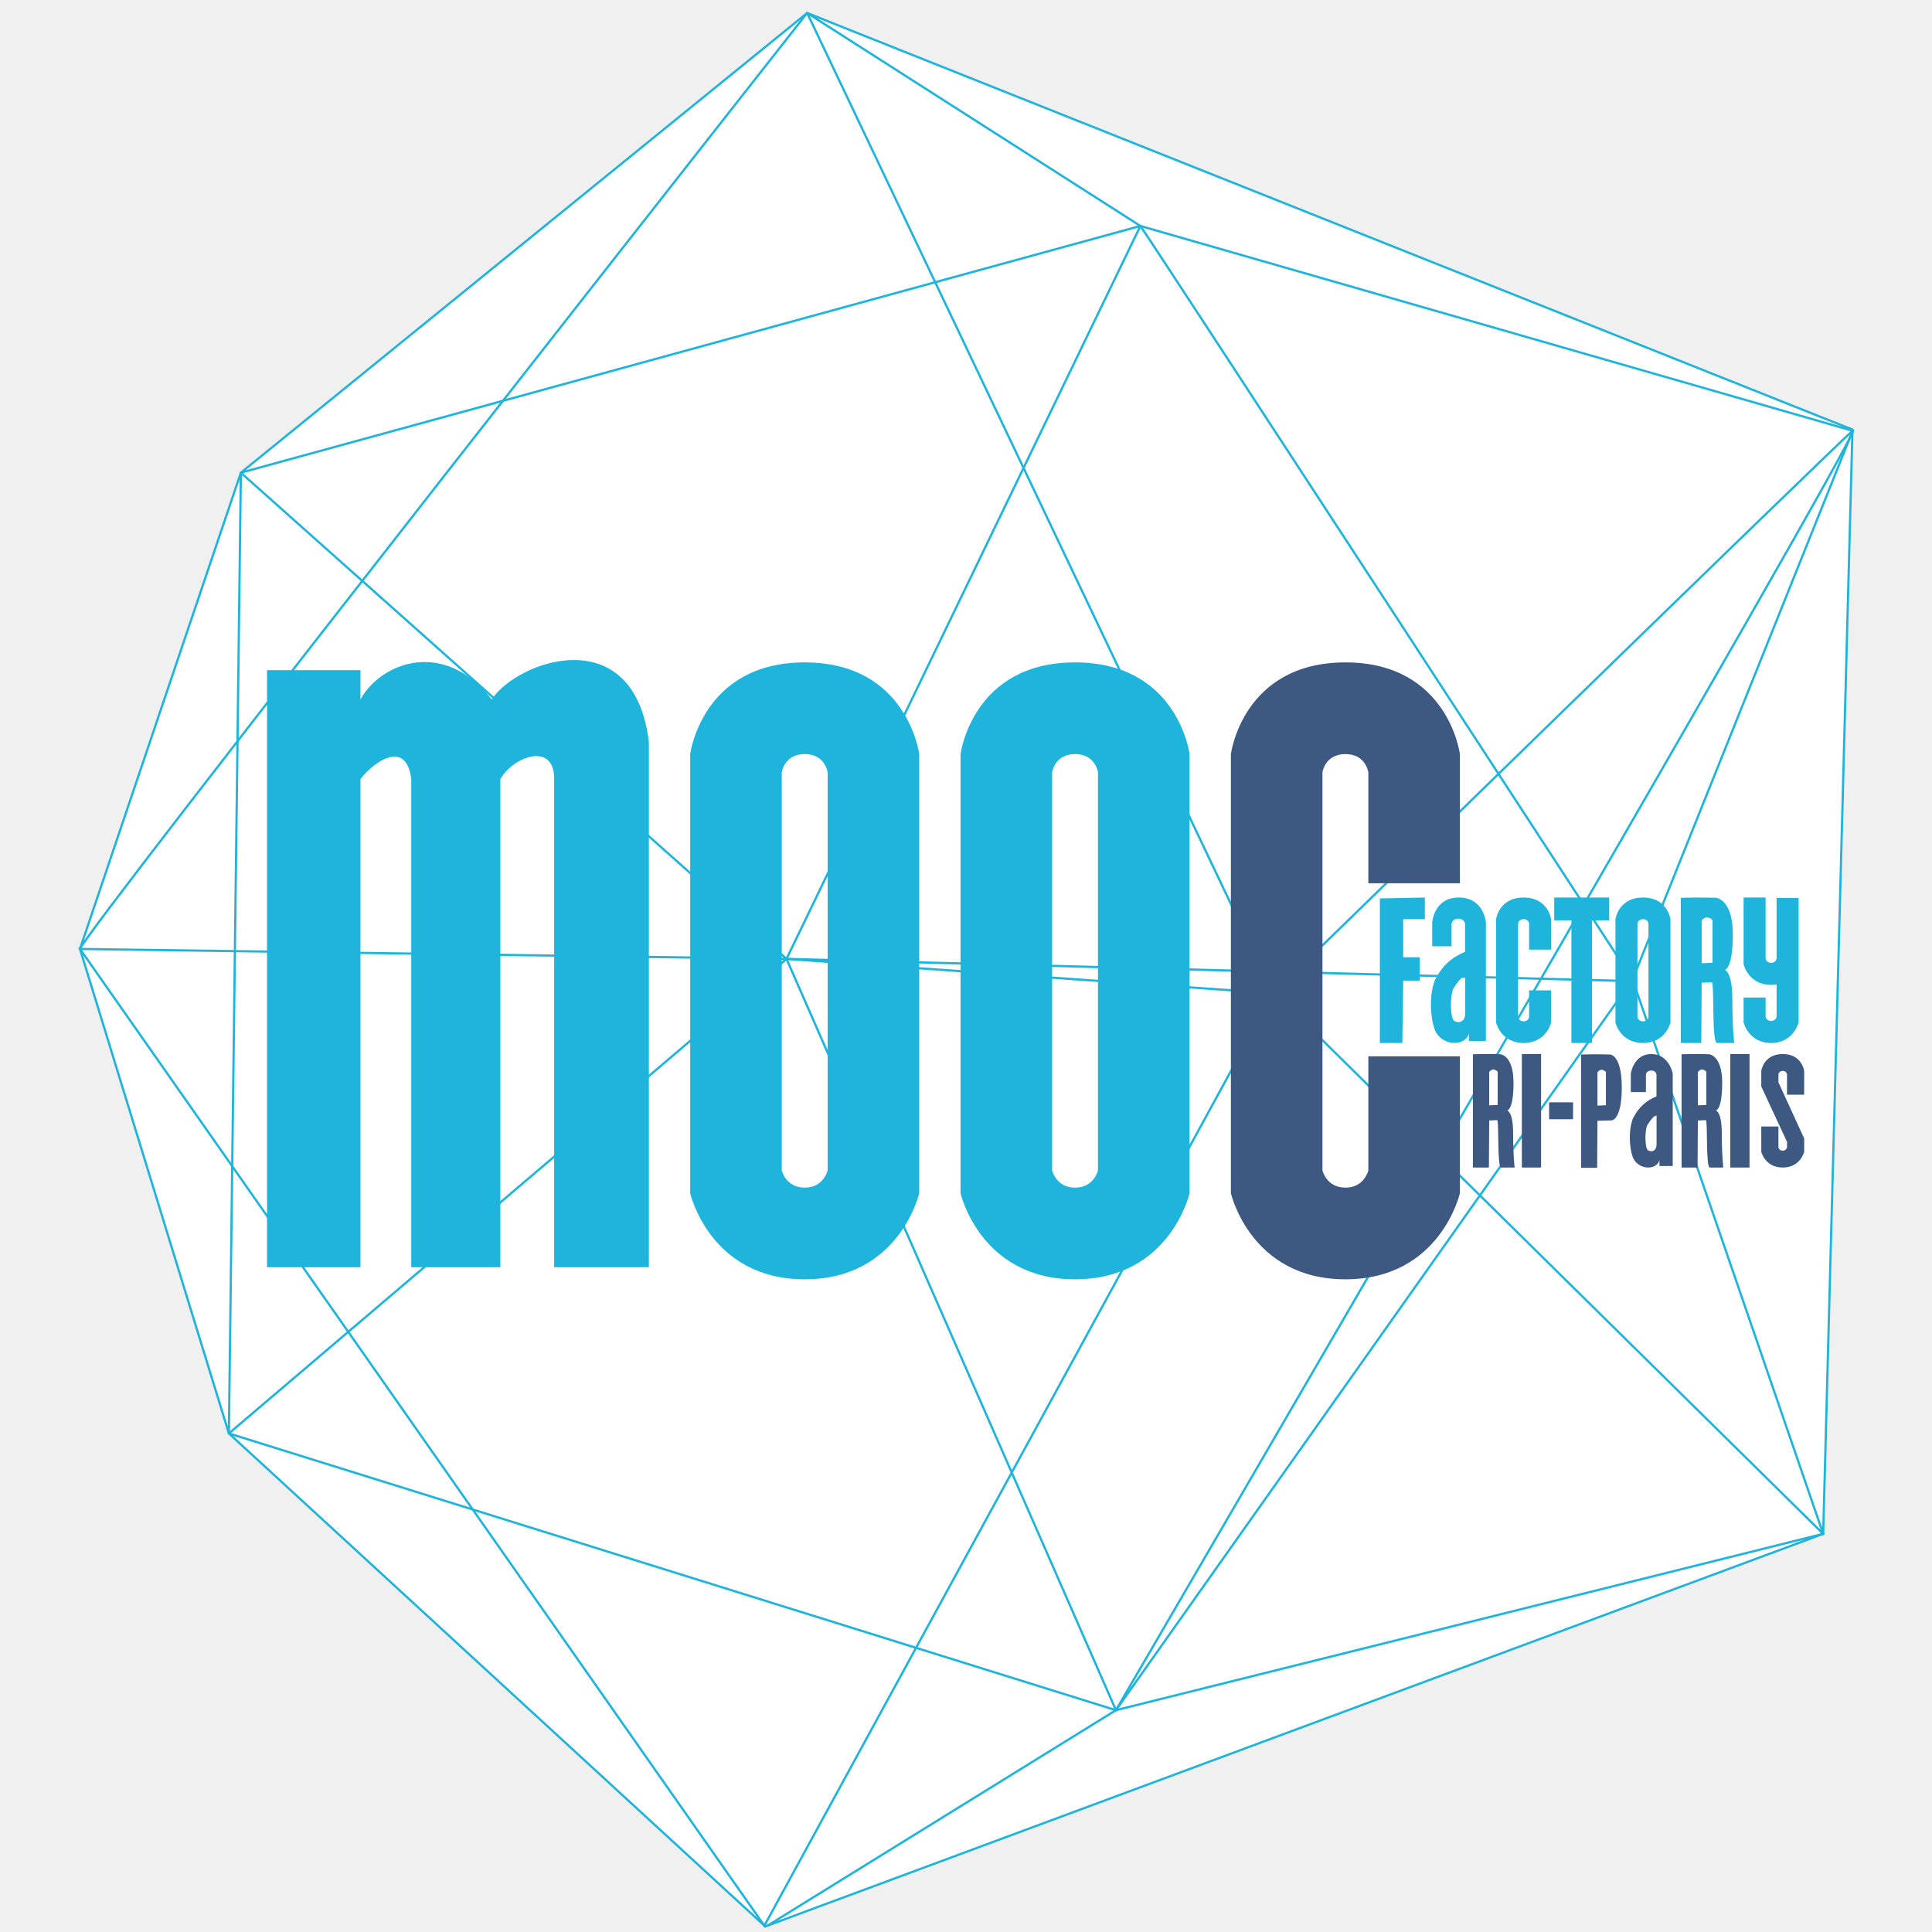
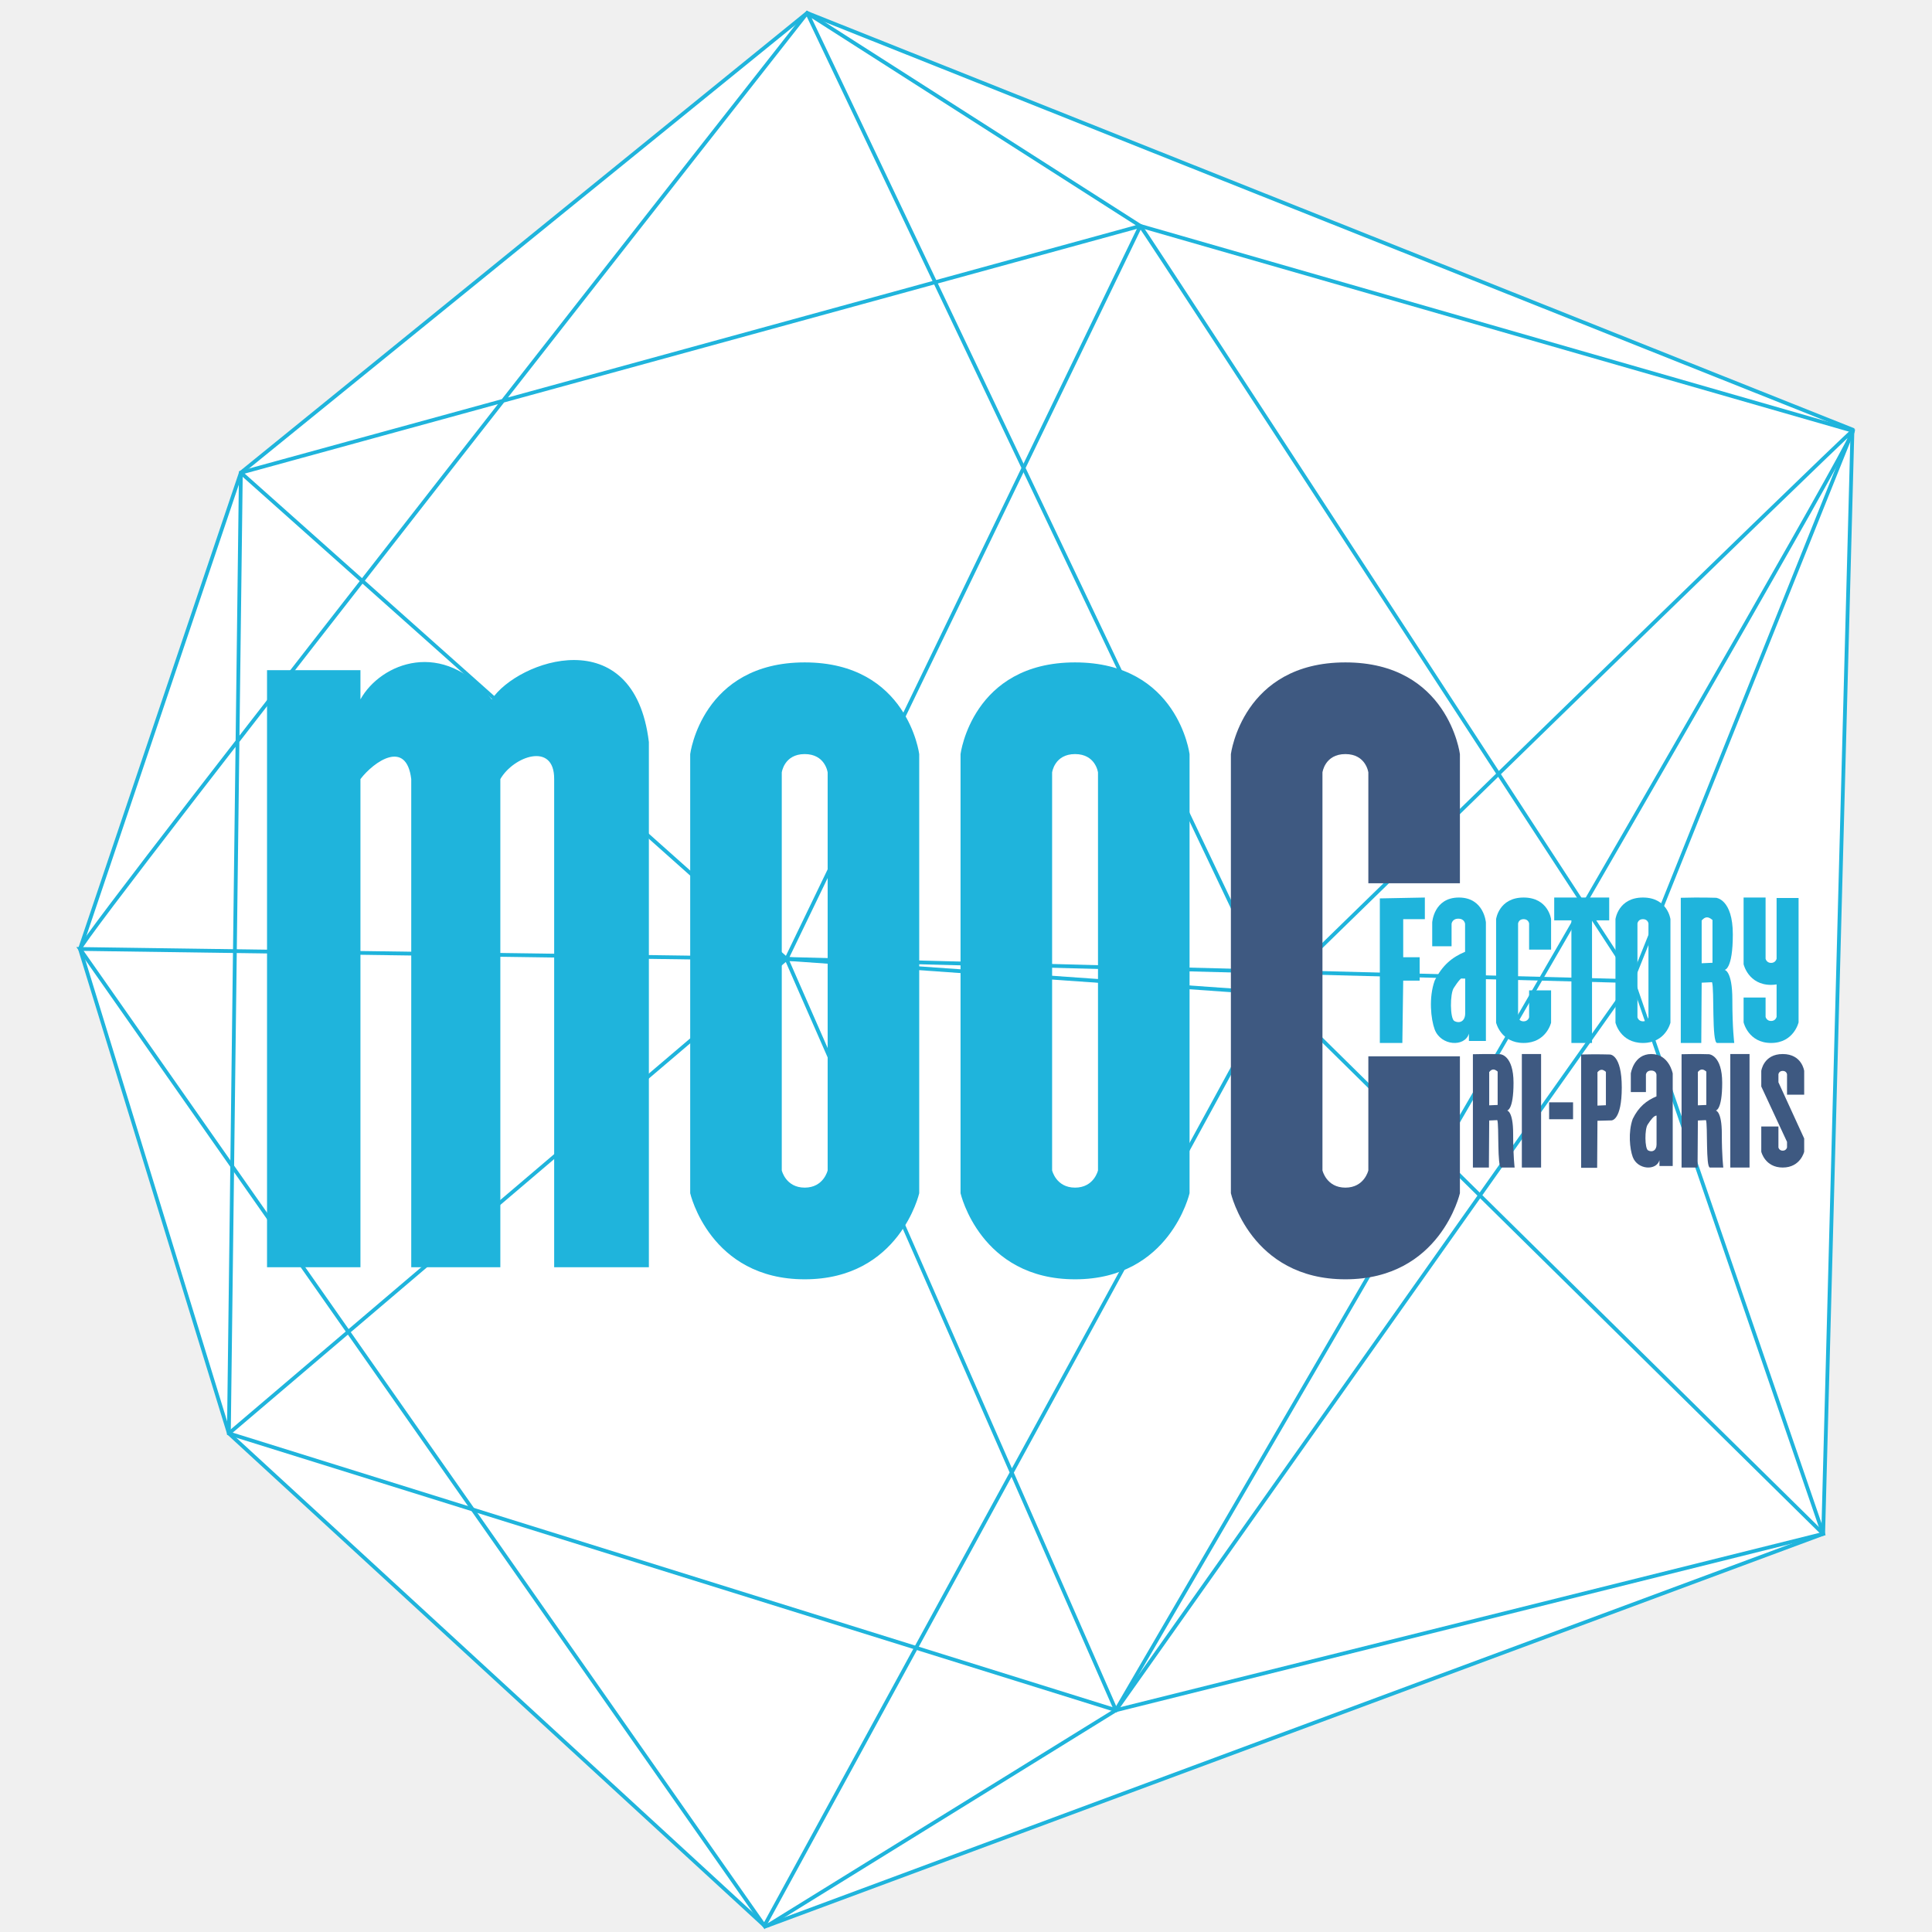
<svg xmlns="http://www.w3.org/2000/svg" id="Calque_1" data-name="Calque 1" viewBox="0 0 512 512" version="1.1" width="512" height="512">
  <defs id="defs3">
    <style id="style5">.cls-1{fill:none;stroke:#73b6e0;stroke-miterlimit:10;stroke-width:0.25px;}.cls-2{font-size:206.13px;}.cls-2,.cls-4{fill:#25b6da;}.cls-2,.cls-4,.cls-5{font-family:Cyclone-Background, Cyclone;}.cls-3,.cls-5{fill:#405981;}.cls-3{letter-spacing:0em;}.cls-4{font-size:49.6px;}.cls-5{font-size:39.81px;}</style>
  </defs>
  <g id="g4514" transform="translate(56.38,40.705)">
    <g id="g4264">
-       <path id="path4623" d="M 7.448,84.565 157.521,-37.264 434.543,73.141 426.782,365.78 146.426,469.826 4.277,339.167 -35.183,210.78 Z" style="fill:#ffffff;fill-rule:evenodd;stroke:#1fb4dc;stroke-width:0.59;stroke-linecap:butt;stroke-linejoin:miter;stroke-miterlimit:4;stroke-dasharray:none;stroke-opacity:1" />
-       <path id="path4625" d="M -35.183,210.78 C -34.373,206.729 157.521,-37.264 157.521,-37.264 L 245.83,19.174 7.448,84.565 4.277,339.167 239.349,412.513 c 0,0 200.112,-343.108 195.251,-339.057 C 429.739,77.507 281.073,222.528 281.073,222.528 L 157.521,-37.264" style="fill:none;fill-rule:evenodd;stroke:#1fb4dc;stroke-width:0.59;stroke-linecap:butt;stroke-linejoin:miter;stroke-miterlimit:4;stroke-dasharray:none;stroke-opacity:1" />
-       <path id="path4627" d="M 7.448,84.565 152.053,213.413 -35.183,210.78 146.179,469.63 281.073,222.528 152.053,213.413 239.349,412.513 426.782,365.78 376.268,218.882 434.6,73.456 245.83,19.174 152.053,213.413 4.277,339.167" style="fill:none;fill-rule:evenodd;stroke:#1fb4dc;stroke-width:0.59;stroke-linecap:butt;stroke-linejoin:miter;stroke-miterlimit:4;stroke-dasharray:none;stroke-opacity:1" />
-       <path id="path4629" d="m 245.83,19.174 c 2.43,3.241 130.438,199.707 130.438,199.707 l -136.919,193.631 -92.359,57.117" style="fill:none;fill-rule:evenodd;stroke:#1fb4dc;stroke-width:0.59;stroke-linecap:butt;stroke-linejoin:miter;stroke-miterlimit:4;stroke-dasharray:none;stroke-opacity:1" />
-       <path id="path4633" d="m 152.053,213.413 223.405,5.874" style="fill:none;fill-rule:evenodd;stroke:#1fb4dc;stroke-width:0.59;stroke-linecap:butt;stroke-linejoin:miter;stroke-miterlimit:4;stroke-dasharray:none;stroke-opacity:1" />
-       <path id="path4635" d="M 281.478,222.528 426.782,365.78" style="fill:none;fill-rule:evenodd;stroke:#1fb4dc;stroke-width:0.59;stroke-linecap:butt;stroke-linejoin:miter;stroke-miterlimit:4;stroke-dasharray:none;stroke-opacity:1" />
+       <path id="path4623" d="M 7.448,84.565 157.521,-37.264 434.543,73.141 426.782,365.78 146.426,469.826 4.277,339.167 -35.183,210.78 Z" style="fill:#ffffff;fill-rule:evenodd;stroke:#1fb4dc;stroke-width:1.0;stroke-linecap:butt;stroke-linejoin:miter;stroke-miterlimit:4;stroke-dasharray:none;stroke-opacity:1" />
+       <path id="path4625" d="M -35.183,210.78 C -34.373,206.729 157.521,-37.264 157.521,-37.264 L 245.83,19.174 7.448,84.565 4.277,339.167 239.349,412.513 c 0,0 200.112,-343.108 195.251,-339.057 C 429.739,77.507 281.073,222.528 281.073,222.528 L 157.521,-37.264" style="fill:none;fill-rule:evenodd;stroke:#1fb4dc;stroke-width:1.0;stroke-linecap:butt;stroke-linejoin:miter;stroke-miterlimit:4;stroke-dasharray:none;stroke-opacity:1" />
+       <path id="path4627" d="M 7.448,84.565 152.053,213.413 -35.183,210.78 146.179,469.63 281.073,222.528 152.053,213.413 239.349,412.513 426.782,365.78 376.268,218.882 434.6,73.456 245.83,19.174 152.053,213.413 4.277,339.167" style="fill:none;fill-rule:evenodd;stroke:#1fb4dc;stroke-width:1.0;stroke-linecap:butt;stroke-linejoin:miter;stroke-miterlimit:4;stroke-dasharray:none;stroke-opacity:1" />
+       <path id="path4629" d="m 245.83,19.174 c 2.43,3.241 130.438,199.707 130.438,199.707 l -136.919,193.631 -92.359,57.117" style="fill:none;fill-rule:evenodd;stroke:#1fb4dc;stroke-width:1.0;stroke-linecap:butt;stroke-linejoin:miter;stroke-miterlimit:4;stroke-dasharray:none;stroke-opacity:1" />
+       <path id="path4633" d="m 152.053,213.413 223.405,5.874" style="fill:none;fill-rule:evenodd;stroke:#1fb4dc;stroke-width:1.0;stroke-linecap:butt;stroke-linejoin:miter;stroke-miterlimit:4;stroke-dasharray:none;stroke-opacity:1" />
+       <path id="path4635" d="M 281.478,222.528 426.782,365.78" style="fill:none;fill-rule:evenodd;stroke:#1fb4dc;stroke-width:1.0;stroke-linecap:butt;stroke-linejoin:miter;stroke-miterlimit:4;stroke-dasharray:none;stroke-opacity:1" />
    </g>
    <g id="g4225">
      <path id="path4461" d="m 14.386,295.129 24.756,0 0,-129.37 c 3.575,-4.675 12.169,-10.646 13.462,0 l 0,129.37 23.611,0 0,-129.37 c 3.455,-6.032 14.337,-9.982 14.265,0 l 0,129.37 25.098,0 0,-139.181 c -3.918,-32.528 -34.779,-21.67 -41.645,-11.313 -12.783,-16.301 -29.423,-9.685 -34.791,0 l 0,-7.739 -24.756,0 z" style="fill:#1fb4dc;fill-opacity:1;fill-rule:evenodd;stroke:none;stroke-width:1px;stroke-linecap:butt;stroke-linejoin:miter;stroke-opacity:1" />
      <path id="path4463" d="m 156.876,134.839 c -27.265,0 -30.347,24.303 -30.347,24.303 l 0,116.365 c 0,0 5.187,22.817 30.347,22.817 25.159,0 30.347,-22.817 30.347,-22.817 l 0,-116.365 c 0,0 -3.082,-24.303 -30.347,-24.303 z m 0,24.295 c 5.463,0 6.081,4.869 6.081,4.869 l 0,105.454 c 0,0 -1.04,4.572 -6.081,4.572 -5.041,0 -6.079,-4.572 -6.079,-4.572 l 0,-105.454 c 0,0 0.616,-4.869 6.079,-4.869 z" style="fill:#1fb4dc;fill-opacity:1;fill-rule:evenodd;stroke:none;stroke-width:1px;stroke-linecap:butt;stroke-linejoin:miter;stroke-opacity:1" />
      <path style="fill:#1fb4dc;fill-opacity:1;fill-rule:evenodd;stroke:none;stroke-width:1px;stroke-linecap:butt;stroke-linejoin:miter;stroke-opacity:1" d="m 228.52,134.839 c -27.265,0 -30.347,24.303 -30.347,24.303 l 0,116.365 c 0,0 5.187,22.817 30.347,22.817 25.159,0 30.346,-22.817 30.346,-22.817 l 0,-116.365 c 0,0 -3.082,-24.303 -30.346,-24.303 z m 0,24.295 c 5.463,0 6.081,4.869 6.081,4.869 l 0,105.454 c 0,0 -1.04,4.572 -6.081,4.572 -5.041,0 -6.079,-4.572 -6.079,-4.572 l 0,-105.454 c 0,0 0.616,-4.869 6.079,-4.869 z" id="path4465" />
      <path id="path4467" d="m 300.164,134.839 c -27.265,0 -30.346,24.303 -30.346,24.303 l 0,116.365 c 0,0 5.187,22.817 30.346,22.817 25.159,0 30.347,-22.817 30.347,-22.817 l 0,-36.278 -24.266,0 0,30.229 c 0,0 -1.04,4.572 -6.081,4.572 -5.041,0 -6.079,-4.572 -6.079,-4.572 l 0,-105.454 c 0,0 0.616,-4.869 6.079,-4.869 5.463,0 6.081,4.869 6.081,4.869 l 0,29.364 24.266,0 0,-34.226 c 0,0 -3.082,-24.303 -30.347,-24.303 z" style="fill:#3e5981;fill-opacity:1;fill-rule:evenodd;stroke:none;stroke-width:1px;stroke-linecap:butt;stroke-linejoin:miter;stroke-opacity:1" />
    </g>
    <g id="g4245">
      <path id="path4471" d="m 379.02,197.151 c -6.545,0 -7.285,5.729 -7.285,5.729 l 0,27.432 c 0,0 1.245,5.379 7.285,5.379 6.04,0 7.285,-5.379 7.285,-5.379 l 0,-27.432 c 0,0 -0.74,-5.729 -7.285,-5.729 z m 0,5.727 c 1.311,0 1.46,1.148 1.46,1.148 l 0,24.86 c 0,0 -0.25,1.078 -1.46,1.078 -1.21,0 -1.459,-1.078 -1.459,-1.078 l 0,-24.86 c 0,0 0.148,-1.148 1.459,-1.148 z" style="opacity:1;fill:#1fb4dc;fill-opacity:1;fill-rule:evenodd;stroke:none;stroke-width:1px;stroke-linecap:butt;stroke-linejoin:miter;stroke-opacity:1" />
      <path style="opacity:1;fill:#1fb4dc;fill-opacity:1;fill-rule:evenodd;stroke:none;stroke-width:1px;stroke-linecap:butt;stroke-linejoin:miter;stroke-opacity:1" d="m 347.388,197.151 c -6.545,0 -7.285,5.729 -7.285,5.729 l 0,27.432 c 0,0 1.245,5.379 7.285,5.379 6.04,0 7.285,-5.379 7.285,-5.379 l 0,-8.552 -5.825,0 0,7.126 c 0,0 -0.25,1.078 -1.46,1.078 -1.21,0 -1.459,-1.078 -1.459,-1.078 l 0,-24.86 c 0,0 0.148,-1.148 1.459,-1.148 1.311,0 1.46,1.148 1.46,1.148 l 0,6.922 5.825,0 0,-8.069 c 0,0 -0.74,-5.729 -7.285,-5.729 z" id="path4473" />
      <path id="path4475" d="m 309.291,197.38 0,38.311 5.965,0 0.229,-16.517 4.359,0 0,-6.194 -4.359,0 0,-10.094 5.735,0 0,-5.735 z" style="opacity:1;fill:#1fb4dc;fill-opacity:1;fill-rule:evenodd;stroke:none;stroke-width:1px;stroke-linecap:butt;stroke-linejoin:miter;stroke-opacity:1" />
      <path id="path4477" d="m 330.238,197.151 c -6.668,0 -7.067,6.604 -7.067,6.604 l 0,6.311 5.13,0 0,-5.921 c 0,0 0.105,-1.388 1.79,-1.388 1.685,0 1.79,1.388 1.79,1.388 l 0,7.388 c -3.392,1.411 -6.044,3.549 -8.055,7.632 -1.628,4.523 -0.994,10.259 -0.009,12.922 1.632,4.415 8.015,4.756 9.08,1.127 l 0,1.948 4.501,0 0,-31.408 c 0,0 -0.491,-6.604 -7.159,-6.604 z m 1.672,30.703 c 0,2.027 -1.41,2.775 -2.864,2.026 -1.178,-0.607 -1.208,-7.344 -0.123,-8.823 1.027,-1.58 2.079,-3.009 2.987,-3.009 z" style="opacity:1;fill:#1fb4dc;fill-opacity:1;fill-rule:evenodd;stroke:none;stroke-width:1px;stroke-linecap:butt;stroke-linejoin:miter;stroke-opacity:1" />
      <path id="path4479" d="m 355.505,197.151 0,6.046 4.553,0 0,32.495 5.464,0 0,-32.495 4.553,0 0,-6.046 z" style="opacity:1;fill:#1fb4dc;fill-opacity:1;fill-rule:evenodd;stroke:none;stroke-width:1px;stroke-linecap:butt;stroke-linejoin:miter;stroke-opacity:1" />
      <path id="path4481" d="m 397.322,219.591 c 0.652,1.747 -0.108,16.1 1.352,16.1 l 4.541,0 c 0,0 -0.505,-3.81 -0.505,-11.486 0,-7.676 -2.056,-7.879 -2.056,-7.879 0,0 2.182,-0.016 2.182,-9.405 0,-9.389 -4.452,-9.703 -4.452,-9.703 0,0 -4.109,-0.153 -9.341,0 l 0,38.472 5.434,0 0.103,-15.973 z m -2.742,-16.359 0,11.337 2.868,-0.127 0,-11.337 c -1.212,-1.042 -1.992,-0.865 -2.868,0.127 z" style="opacity:1;fill:#1fb4dc;fill-opacity:1;fill-rule:evenodd;stroke:none;stroke-width:1px;stroke-linecap:butt;stroke-linejoin:miter;stroke-opacity:1" />
      <path id="path4483" d="m 405.692,197.151 0,17.679 c 0,0 1.245,5.47 7.285,5.47 0.526,0 1.004,-0.054 1.459,-0.129 l 0,8.601 c 0,0 -0.249,1.095 -1.459,1.095 -1.21,0 -1.459,-1.095 -1.459,-1.095 l 0,-5.12 -5.826,0 0,6.57 c 0,0 1.245,5.47 7.285,5.47 6.04,0 7.285,-5.47 7.285,-5.47 l 0,-32.945 -5.826,0 0,16.102 c 0,0 -0.249,1.097 -1.459,1.097 -1.21,0 -1.459,-1.097 -1.459,-1.097 l 0,-16.228 z" style="opacity:1;fill:#1fb4dc;fill-opacity:1;fill-rule:evenodd;stroke:none;stroke-width:1px;stroke-linecap:butt;stroke-linejoin:miter;stroke-opacity:1" />
    </g>
    <g id="g4254">
      <path style="fill:#3e5981;fill-opacity:1;fill-rule:evenodd;stroke:none;stroke-width:1px;stroke-linecap:butt;stroke-linejoin:miter;stroke-opacity:1" d="m 402.167,238.624 0,30.08 5.098,0 0,-30.08 z" id="path4489" />
      <path id="path4491" d="m 346.926,238.624 0,30.08 5.098,0 0,-30.08 z" style="fill:#3e5981;fill-opacity:1;fill-rule:evenodd;stroke:none;stroke-width:1px;stroke-linecap:butt;stroke-linejoin:miter;stroke-opacity:1" />
      <path style="opacity:1;fill:#3e5981;fill-opacity:1;fill-rule:evenodd;stroke:none;stroke-width:1px;stroke-linecap:butt;stroke-linejoin:miter;stroke-opacity:1" d="m 370.692,256.212 c 0,0 2.714,0.065 2.714,-8.731 0,-8.795 -3.134,-8.731 -3.134,-8.731 0,0 -3.548,-0.12 -7.631,0 l 0,30.027 4.241,0 0.081,-12.466 z m -3.729,-12.768 0,8.848 2.238,-0.099 0,-8.848 c -0.946,-0.813 -1.555,-0.675 -2.238,0.099 z" id="path4493" />
      <path style="opacity:1;fill:#3e5981;fill-opacity:1;fill-rule:evenodd;stroke:none;stroke-width:1px;stroke-linecap:butt;stroke-linejoin:miter;stroke-opacity:1" d="m 375.803,243.778 0,4.925 4.004,0 0,-4.621 c 0,0 0.082,-1.083 1.397,-1.083 1.315,0 1.397,1.083 1.397,1.083 l 0,5.766 c -2.647,1.102 -4.717,2.77 -6.287,5.957 -1.27,3.53 -0.776,8.007 -0.008,10.085 1.274,3.446 6.255,3.712 7.087,0.88 l 0,1.521 3.513,0 0,-24.513 c 0,0 -0.958,-5.154 -5.666,-5.154 -4.708,0 -5.437,5.154 -5.437,5.154 z m 6.821,18.809 c 0,1.582 -1.101,2.166 -2.235,1.581 -0.919,-0.474 -0.943,-5.732 -0.096,-6.886 0.802,-1.233 1.623,-2.349 2.331,-2.349 z" id="path4495" />
      <path id="path4497" d="m 395.714,256.138 c 0.509,1.364 -0.084,12.566 1.055,12.566 l 3.544,0 c 0,0 -0.394,-2.974 -0.394,-8.964 0,-5.991 -1.604,-6.149 -1.604,-6.149 0,0 1.703,-0.013 1.703,-7.34 0,-7.328 -3.475,-7.573 -3.475,-7.573 0,0 -3.207,-0.12 -7.291,0 l 0,30.027 4.241,0 0.081,-12.466 z m -2.14,-12.768 0,8.848 2.238,-0.099 0,-8.848 c -0.946,-0.813 -1.555,-0.675 -2.238,0.099 z" style="opacity:1;fill:#3e5981;fill-opacity:1;fill-rule:evenodd;stroke:none;stroke-width:1px;stroke-linecap:butt;stroke-linejoin:miter;stroke-opacity:1" />
      <path style="opacity:1;fill:#3e5981;fill-opacity:1;fill-rule:evenodd;stroke:none;stroke-width:1px;stroke-linecap:butt;stroke-linejoin:miter;stroke-opacity:1" d="m 340.415,256.138 c 0.509,1.364 -0.084,12.566 1.055,12.566 l 3.544,0 c 0,0 -0.394,-2.974 -0.394,-8.964 0,-5.991 -1.604,-6.149 -1.604,-6.149 0,0 1.703,-0.013 1.703,-7.34 0,-7.328 -3.475,-7.573 -3.475,-7.573 0,0 -3.207,-0.12 -7.291,0 l 0,30.027 4.241,0 0.081,-12.466 z m -2.14,-12.768 0,8.848 2.238,-0.099 0,-8.848 c -0.946,-0.813 -1.555,-0.675 -2.238,0.099 z" id="path4499" />
      <path style="opacity:1;fill:#3e5981;fill-opacity:1;fill-rule:evenodd;stroke:none;stroke-width:1px;stroke-linecap:butt;stroke-linejoin:miter;stroke-opacity:1" d="m 421.747,261.006 0,3.5 c 0,0 -0.972,4.198 -5.686,4.198 -4.714,0 -5.686,-4.198 -5.686,-4.198 l 0,-6.675 4.547,0 0,5.562 c 0,0 0.195,0.841 1.139,0.841 0.944,0 1.139,-0.841 1.139,-0.841 l 0,-1.492 -3.412,-7.337 -3.412,-7.337 0,-4.13 c 0,0 0.577,-4.471 5.686,-4.471 5.108,0 5.686,4.471 5.686,4.471 l 0,6.297 -4.547,0 0,-5.403 c 0,0 -0.116,-0.896 -1.139,-0.896 -1.024,0 -1.139,0.896 -1.139,0.896 l 0,2.123 3.412,7.447 z" id="path4501" />
      <path style="fill:#3e5981;fill-opacity:1;fill-rule:evenodd;stroke:none;stroke-width:1px;stroke-linecap:butt;stroke-linejoin:miter;stroke-opacity:1" d="m 354.15,251.422 0,4.483 6.347,0 0,-4.483 z" id="path4503" />
    </g>
  </g>
</svg>
